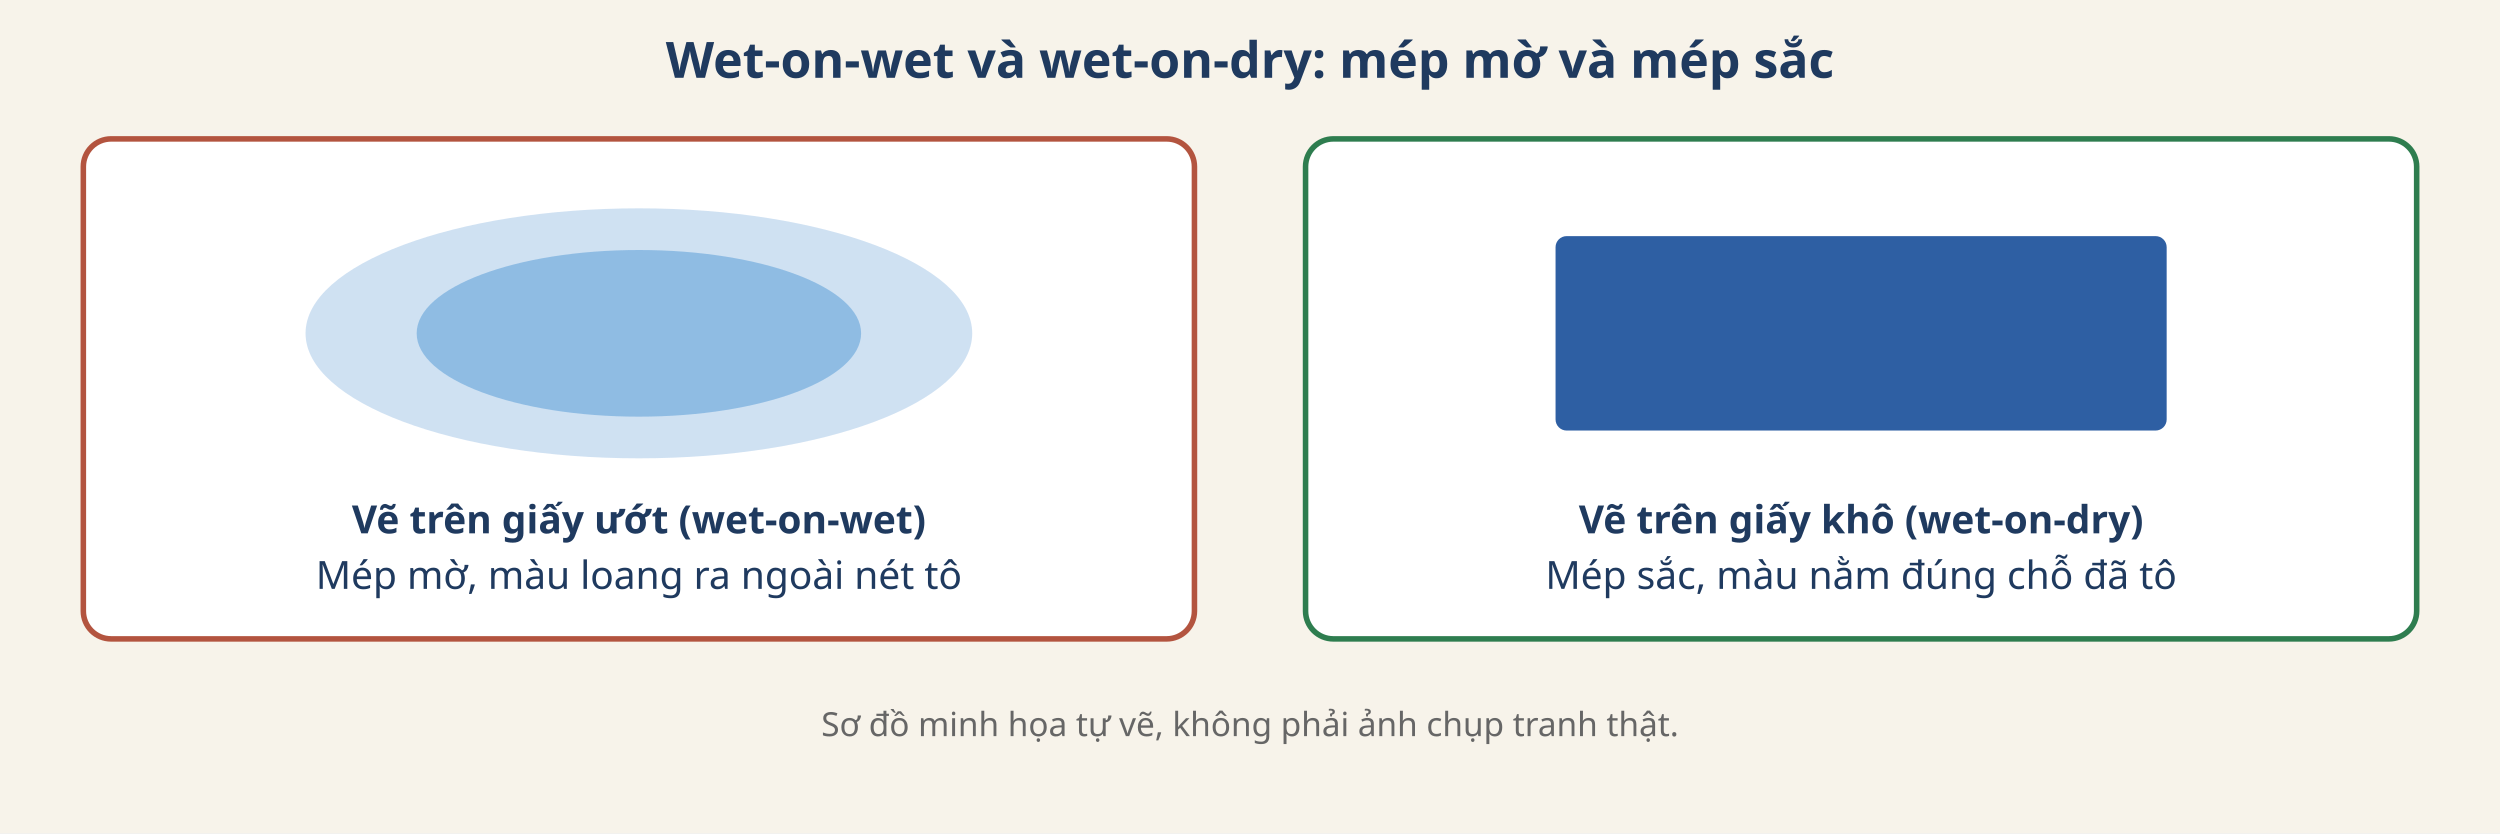
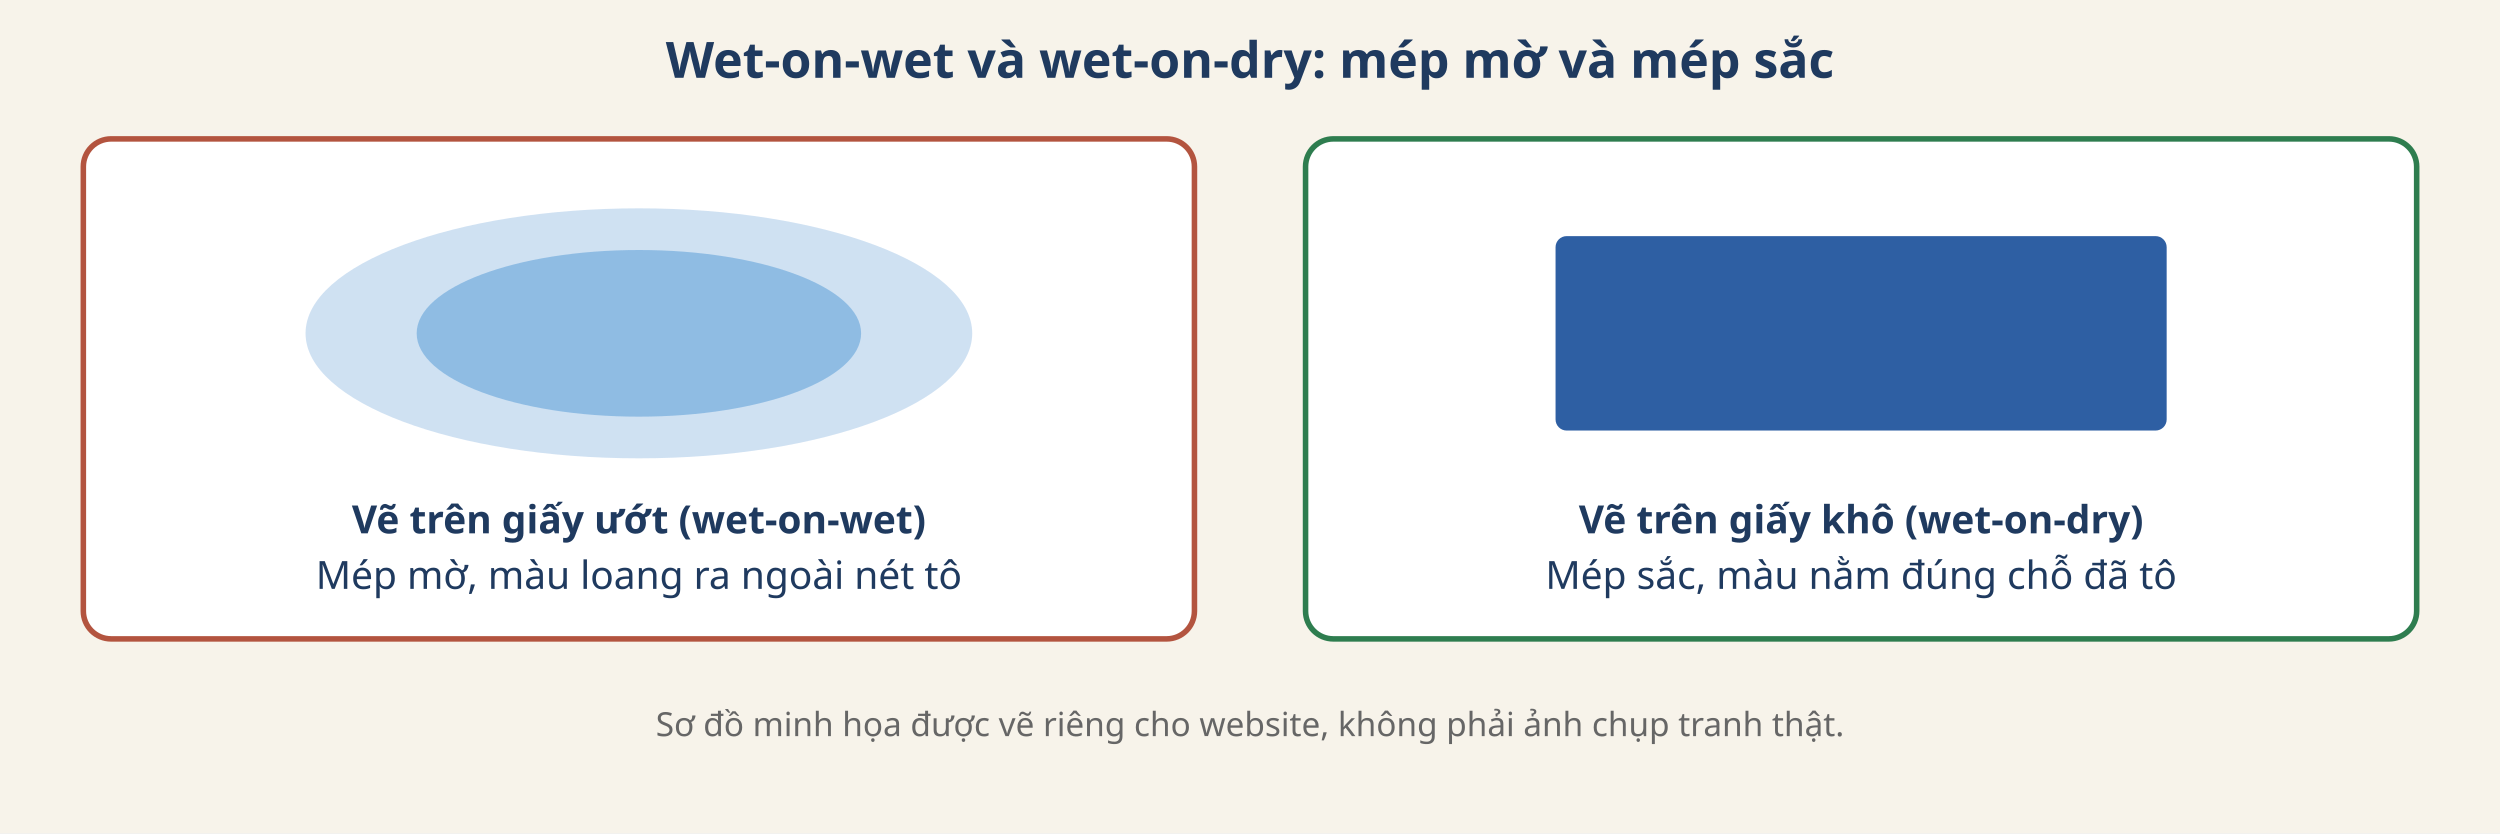
<svg xmlns="http://www.w3.org/2000/svg" width="900" height="300" viewBox="0 0 900 300" role="img" aria-label="Sơ đồ so sánh nét vẽ trên giấy ướt và nét vẽ trên giấy khô">
  <rect width="900" height="300" fill="#f7f3ea" />
  <text x="450" y="28" text-anchor="middle" font-family="sans-serif" font-size="18" font-weight="bold" fill="#1f3a5f">Wet-on-wet và wet-on-dry: mép mờ và mép sắc</text>
  <g font-family="sans-serif" font-size="14" fill="#1f3a5f">
    <rect x="30" y="50" width="400" height="180" rx="10" fill="#ffffff" stroke="#b3543f" stroke-width="2" />
    <ellipse cx="230" cy="120" rx="120" ry="45" fill="#a8c8e8" opacity="0.55" />
    <ellipse cx="230" cy="120" rx="80" ry="30" fill="#7fb3e0" opacity="0.8" />
    <text x="230" y="192" text-anchor="middle" font-weight="bold">Vẽ trên giấy ướt (wet-on-wet)</text>
    <text x="230" y="212" text-anchor="middle">Mép mờ, màu loang ra ngoài nét tô</text>
    <rect x="470" y="50" width="400" height="180" rx="10" fill="#ffffff" stroke="#2e7d4f" stroke-width="2" />
    <rect x="560" y="85" width="220" height="70" rx="4" fill="#2e5fa3" />
    <text x="670" y="192" text-anchor="middle" font-weight="bold">Vẽ trên giấy khô (wet-on-dry)</text>
    <text x="670" y="212" text-anchor="middle">Mép sắc, màu nằm đúng chỗ đã tô</text>
  </g>
-   <text x="450" y="265" text-anchor="middle" font-family="sans-serif" font-size="12" fill="#666666">Sơ đồ minh họa tự vẽ, không phải ảnh chụp tranh thật.</text>
+   <text x="450" y="265" text-anchor="middle" font-family="sans-serif" font-size="12" fill="#666666">Sơ đồ minh họa được vẽ riêng cho website, không phải ảnh chụp tranh thật.</text>
</svg>
